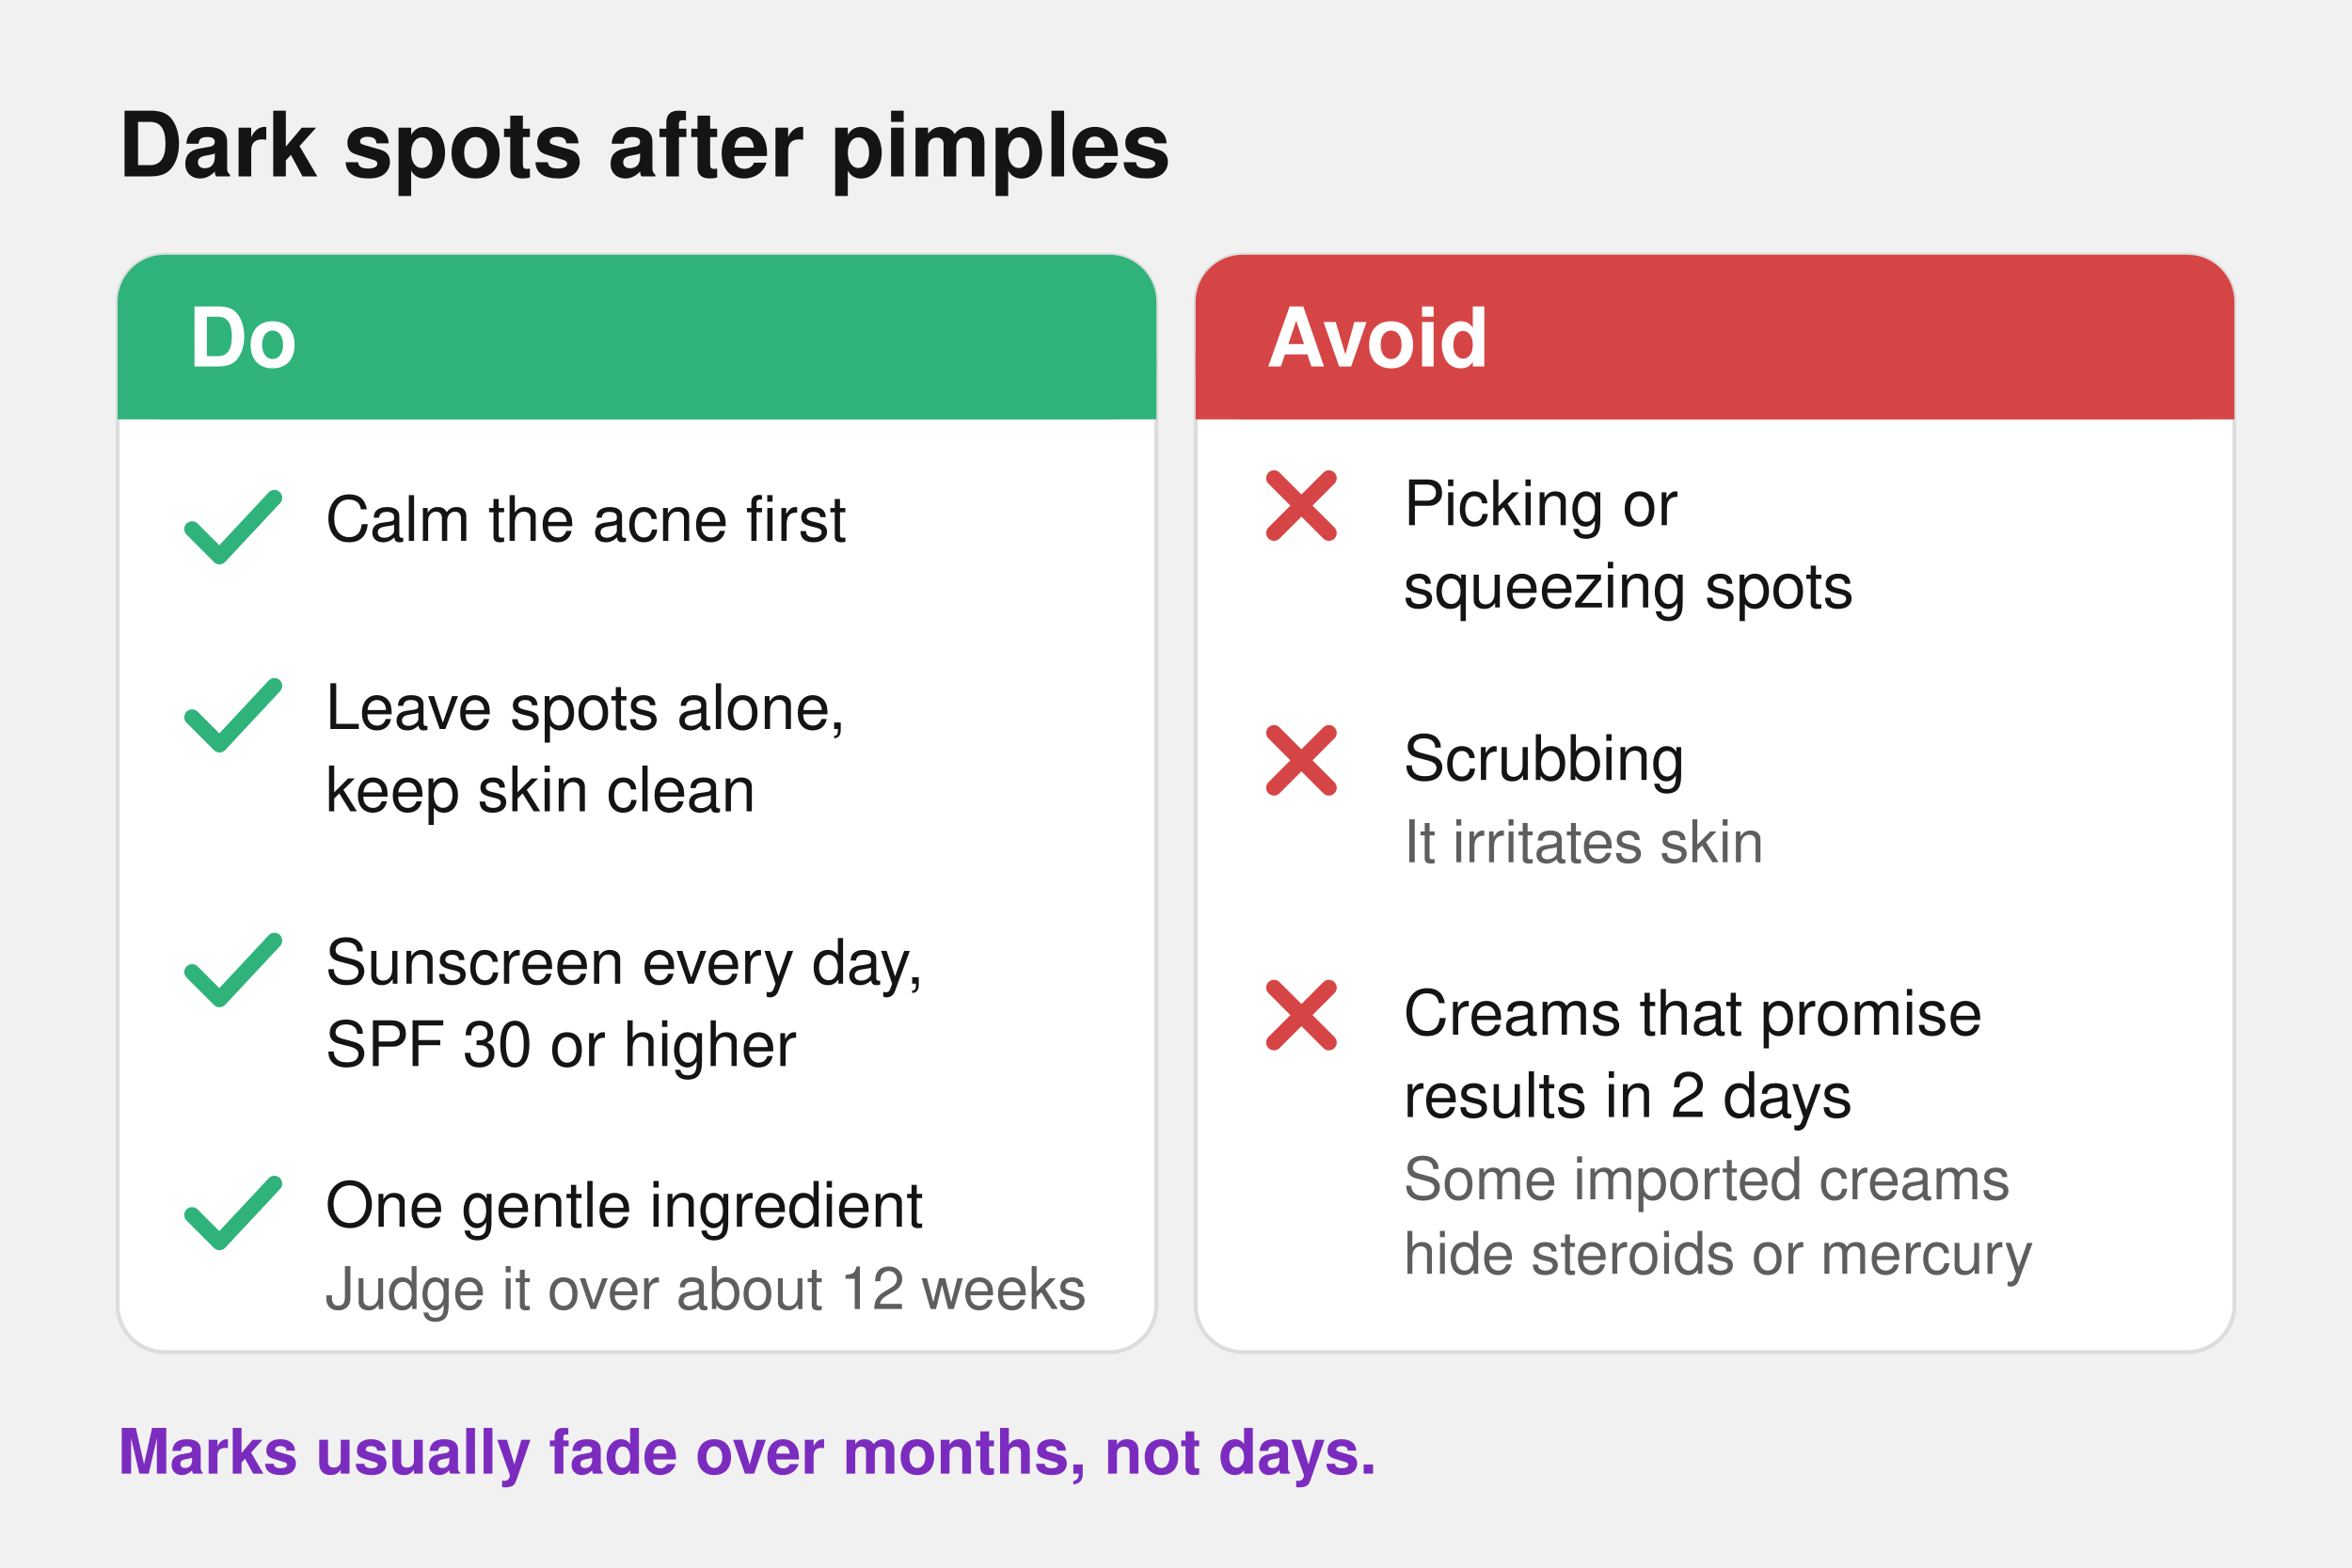
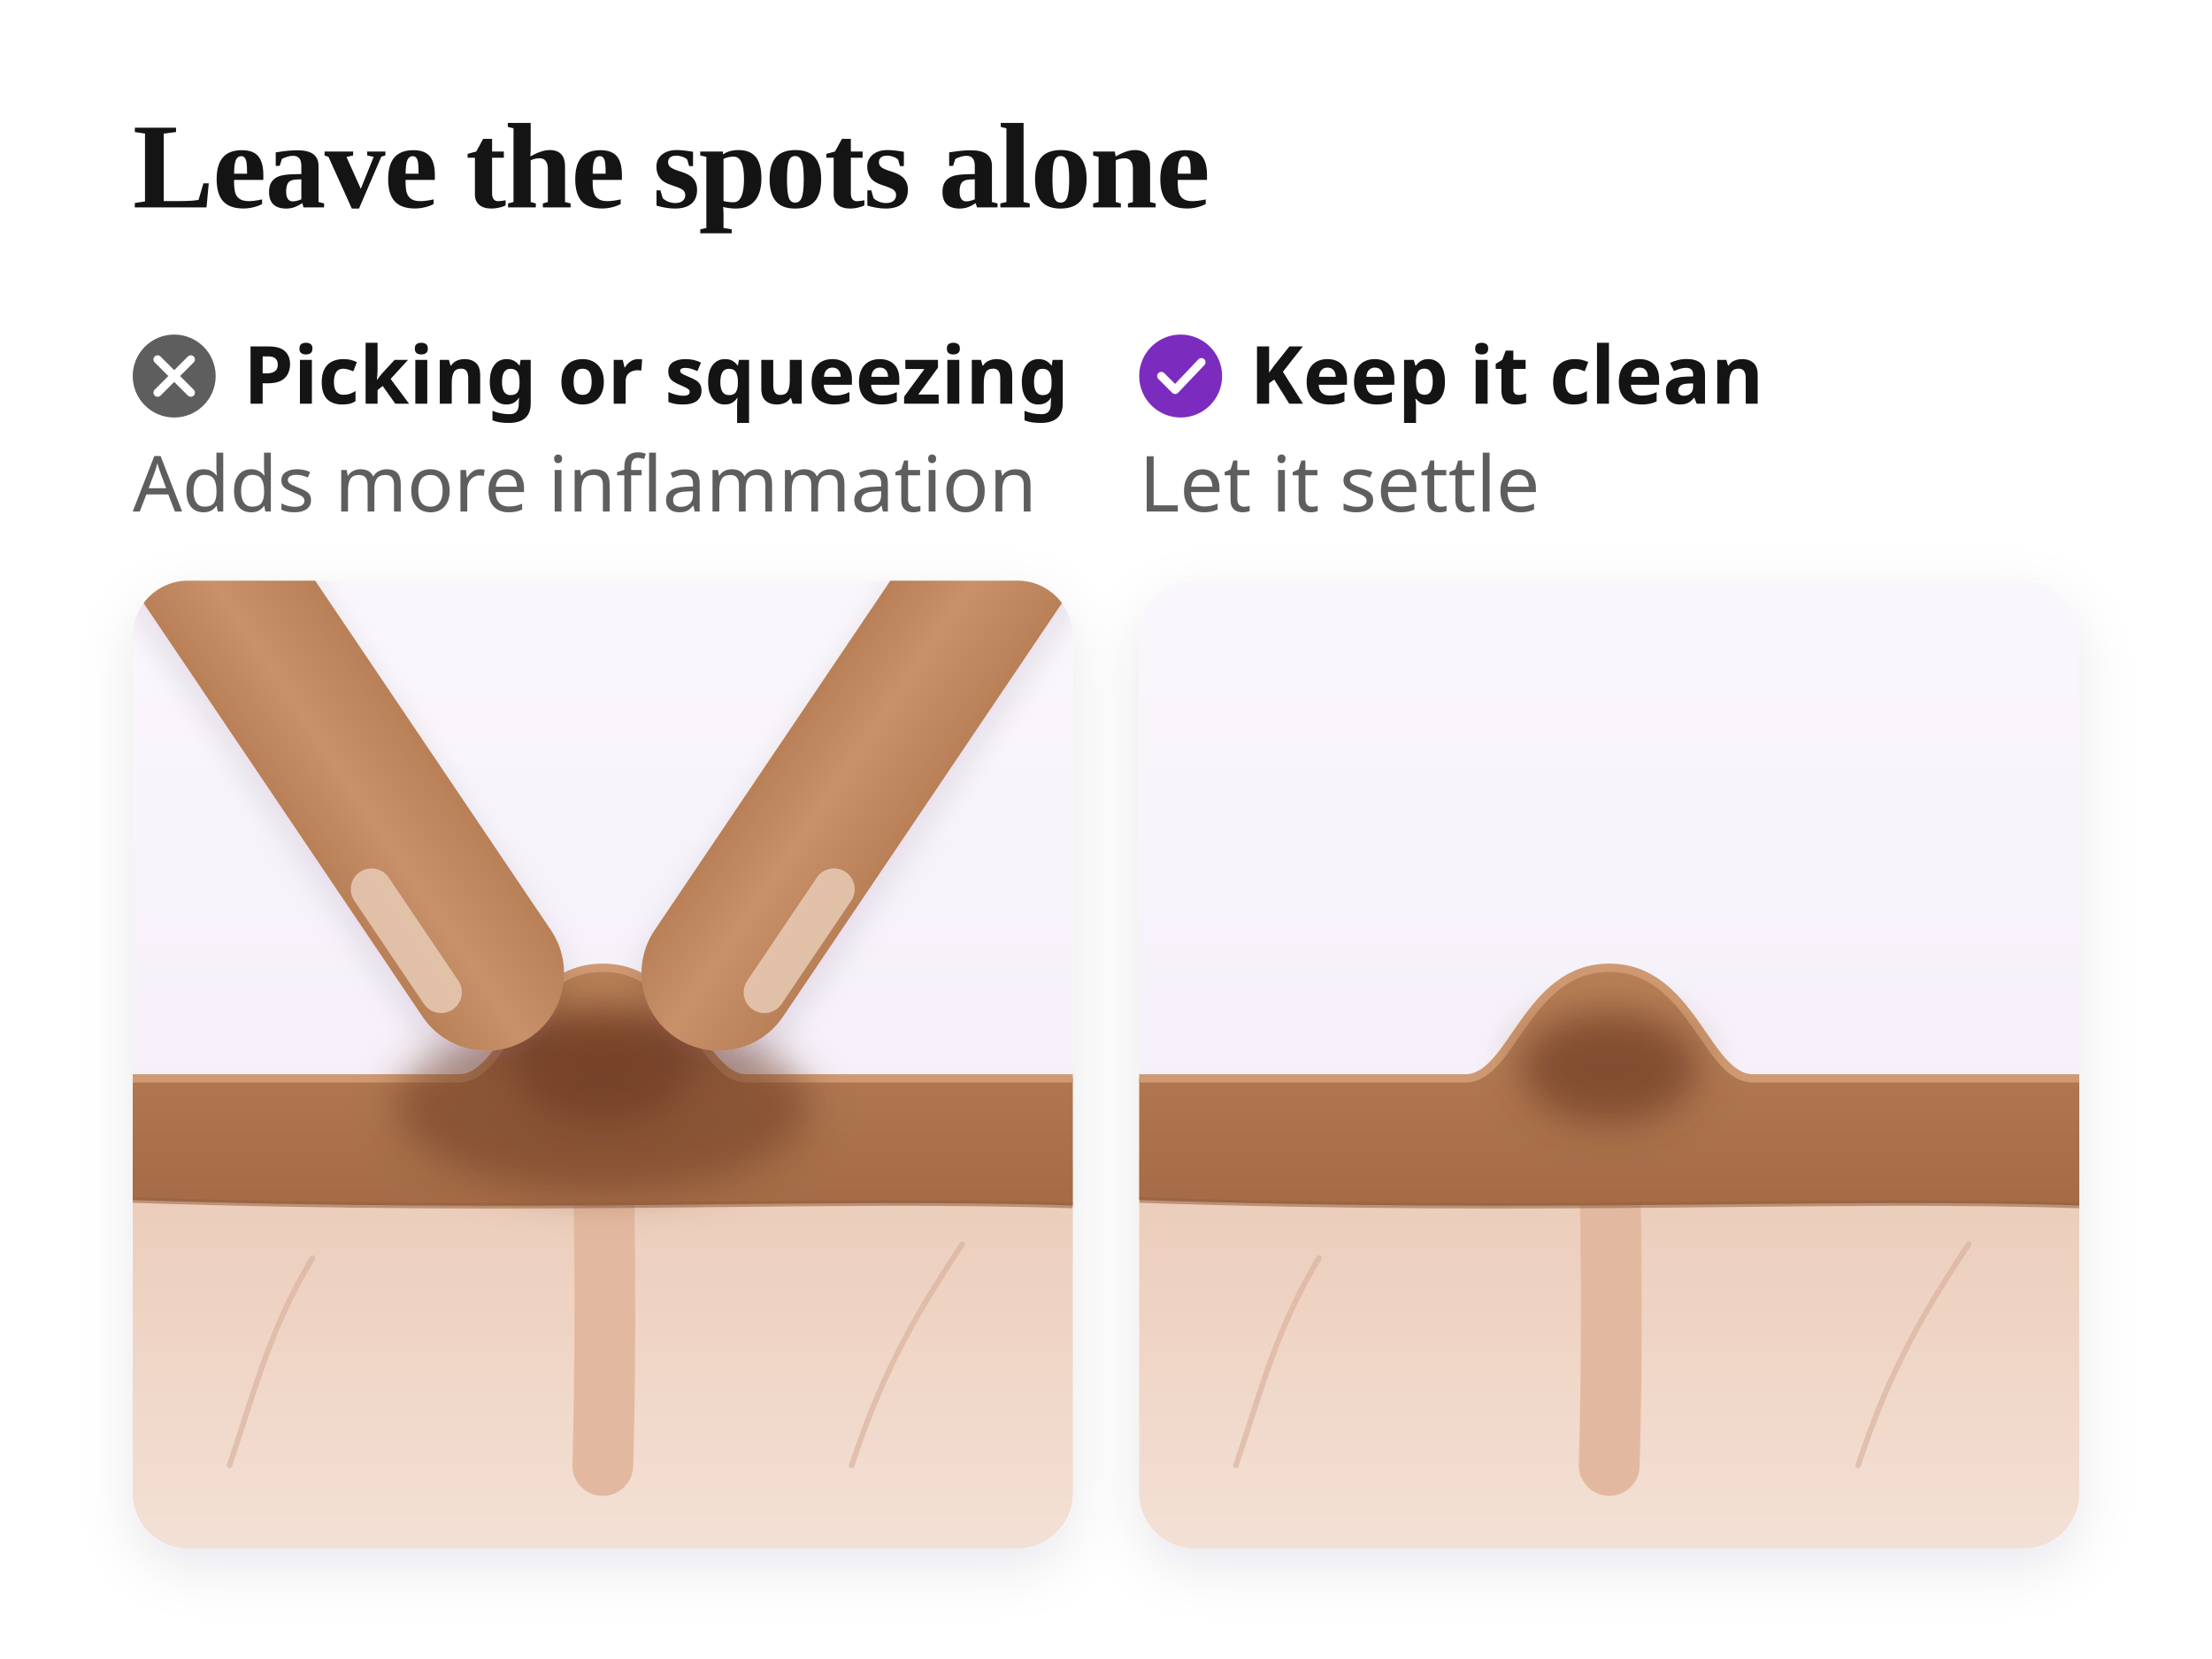
- <svg xmlns="http://www.w3.org/2000/svg" viewBox="0 0 1200 800" width="1200" height="800" font-family="Helvetica, Arial, sans-serif">
-   <rect width="1200" height="800" fill="#f1f1f1" />
-   <text x="60" y="90" font-size="46" font-weight="700" fill="#141414">Dark spots after pimples</text>
-   <rect x="60" y="130" width="530" height="560" rx="24" fill="#ffffff" stroke="#dcdcdc" stroke-width="2" />
-   <rect x="60" y="130" width="530" height="84" rx="24" fill="#2fb37a" />
-   <rect x="60" y="180" width="530" height="34" fill="#2fb37a" />
-   <text x="96" y="187" font-size="42" font-weight="700" fill="#ffffff">Do</text>
-   <g fill="none" stroke="#2fb37a" stroke-width="8" stroke-linecap="round" stroke-linejoin="round">
-     <path d="M98 270 l14 14 l28 -30" />
-     <path d="M98 366 l14 14 l28 -30" />
-     <path d="M98 496 l14 14 l28 -30" />
-     <path d="M98 620 l14 14 l28 -30" />
+ <svg xmlns="http://www.w3.org/2000/svg" viewBox="0 0 1600 1200" width="1600" height="1200">
+   <defs>
+     <linearGradient id="epi" x1="0" y1="0" x2="0" y2="1">
+       <stop offset="0" stop-color="#B98058" />
+       <stop offset="1" stop-color="#A46B46" />
+     </linearGradient>
+     <linearGradient id="derm" x1="0" y1="0" x2="0" y2="1">
+       <stop offset="0" stop-color="#EBCBB8" />
+       <stop offset="1" stop-color="#F4E2D7" />
+     </linearGradient>
+     <linearGradient id="air" x1="0" y1="0" x2="0" y2="1">
+       <stop offset="0" stop-color="#FAF7FC" />
+       <stop offset="1" stop-color="#F1EAF8" />
+     </linearGradient>
+     <linearGradient id="finger" x1="0" y1="0" x2="1" y2="0">
+       <stop offset="0" stop-color="#B98058" />
+       <stop offset="0.45" stop-color="#C8916A" />
+       <stop offset="1" stop-color="#B98058" />
+     </linearGradient>
+     <filter id="soft" x="-80%" y="-80%" width="260%" height="260%">
+       <feGaussianBlur stdDeviation="14" />
+     </filter>
+     <filter id="lift" x="-10%" y="-10%" width="120%" height="130%">
+       <feDropShadow dx="0" dy="14" stdDeviation="20" flood-color="#2B1640" flood-opacity="0.09" />
+     </filter>
+     <filter id="fingershade" x="-40%" y="-20%" width="180%" height="140%">
+       <feDropShadow dx="0" dy="10" stdDeviation="12" flood-color="#2B1640" flood-opacity="0.12" />
+     </filter>
+     <clipPath id="cardL">
+       <rect x="96" y="420" width="680" height="700" rx="40" />
+     </clipPath>
+     <clipPath id="cardR">
+       <rect x="824" y="420" width="680" height="700" rx="40" />
+     </clipPath>
+     <g id="slab">
+       <rect x="0" y="840" width="680" height="300" fill="url(#derm)" />
+       <path d="M70 1060 C 90 1000, 100 960, 130 910" fill="none" stroke="#D7AE97" stroke-width="4" opacity="0.6" stroke-linecap="round" />
+       <path d="M520 1060 C 540 1000, 560 960, 600 900" fill="none" stroke="#D7AE97" stroke-width="4" opacity="0.6" stroke-linecap="round" />
+       <path d="M340 1060 C 342 990, 342 920, 340 820" fill="none" stroke="#E2B9A0" stroke-width="44" stroke-linecap="round" />
+       <path d="M0 780 L 236 780 C 270 780, 280 700, 340 700 C 400 700, 410 780, 444 780 L 680 780 L 680 872 C 500 866, 300 878, 0 868 Z" fill="url(#epi)" />
+       <path d="M0 780 L 236 780 C 270 780, 280 700, 340 700 C 400 700, 410 780, 444 780 L 680 780" fill="none" stroke="#CF9A72" stroke-width="6" />
+       <path d="M0 868 C 300 878, 500 866, 680 872" fill="none" stroke="#94603F" stroke-width="4" opacity="0.55" />
+       <ellipse cx="340" cy="772" rx="64" ry="40" fill="#6E3A22" opacity="0.7" filter="url(#soft)" />
+     </g>
+   </defs>
+   <rect width="1600" height="1200" fill="#FFFFFF" />
+   <text x="96" y="150" font-family="Source Serif 4" font-weight="600" font-size="88" fill="#141414" letter-spacing="-1">Leave the spots alone</text>
+   <g font-family="Archivo">
+     <circle cx="126" cy="272" r="30" fill="#5E5E5E" />
+     <path d="M114 260 l 24 24 M138 260 l -24 24" stroke="#FFFFFF" stroke-width="6" stroke-linecap="round" />
+     <text x="176" y="292" font-size="58" font-weight="600" fill="#141414">Picking or squeezing</text>
+     <text x="96" y="370" font-size="56" font-weight="400" fill="#5E5E5E">Adds more inflammation</text>
  </g>
-   <g font-size="32" fill="#141414">
-     <text x="166" y="276">Calm the acne first</text>
-     <text x="166" y="372">Leave spots alone,</text>
-     <text x="166" y="414">keep skin clean</text>
-     <text x="166" y="502">Sunscreen every day,</text>
-     <text x="166" y="544">SPF 30 or higher</text>
-     <text x="166" y="626">One gentle ingredient</text>
-     <text x="166" y="668" font-size="30" fill="#5e5e5e">Judge it over about 12 weeks</text>
+   <g filter="url(#lift)">
+     <rect x="96" y="420" width="680" height="700" rx="40" fill="url(#air)" />
  </g>
-   <rect x="610" y="130" width="530" height="560" rx="24" fill="#ffffff" stroke="#dcdcdc" stroke-width="2" />
-   <rect x="610" y="130" width="530" height="84" rx="24" fill="#d64545" />
-   <rect x="610" y="180" width="530" height="34" fill="#d64545" />
-   <text x="646" y="187" font-size="42" font-weight="700" fill="#ffffff">Avoid</text>
-   <g fill="none" stroke="#d64545" stroke-width="8" stroke-linecap="round">
-     <path d="M650 244 l28 28 m0 -28 l-28 28" />
-     <path d="M650 374 l28 28 m0 -28 l-28 28" />
-     <path d="M650 504 l28 28 m0 -28 l-28 28" />
+   <g clip-path="url(#cardL)">
+     <use href="#slab" x="96" y="0" />
+     <ellipse cx="436" cy="800" rx="150" ry="62" fill="#6E3A22" opacity="0.55" filter="url(#soft)" />
+     <g filter="url(#fingershade)">
+       <g transform="translate(352 704) rotate(-34)">
+         <rect x="-56" y="-560" width="112" height="616" rx="56" fill="url(#finger)" />
+         <rect x="-50" y="-112" width="30" height="120" rx="15" fill="#E6C6B0" opacity="0.9" />
+       </g>
+       <g transform="translate(520 704) rotate(34)">
+         <rect x="-56" y="-560" width="112" height="616" rx="56" fill="url(#finger)" />
+         <rect x="20" y="-112" width="30" height="120" rx="15" fill="#E6C6B0" opacity="0.9" />
+       </g>
+     </g>
  </g>
-   <g font-size="32" fill="#141414">
-     <text x="716" y="268">Picking or</text>
-     <text x="716" y="310">squeezing spots</text>
-     <text x="716" y="398">Scrubbing</text>
-     <text x="716" y="440" font-size="30" fill="#5e5e5e">It irritates skin</text>
-     <text x="716" y="528">Creams that promise</text>
-     <text x="716" y="570">results in 2 days</text>
-     <text x="716" y="612" font-size="30" fill="#5e5e5e">Some imported creams</text>
-     <text x="716" y="650" font-size="30" fill="#5e5e5e">hide steroids or mercury</text>
+   <g font-family="Archivo">
+     <circle cx="854" cy="272" r="30" fill="#7B2CBF" />
+     <path d="M840 272 l 10 10 l 19 -20" fill="none" stroke="#FFFFFF" stroke-width="6" stroke-linecap="round" stroke-linejoin="round" />
+     <text x="904" y="292" font-size="58" font-weight="600" fill="#141414">Keep it clean</text>
+     <text x="824" y="370" font-size="56" font-weight="400" fill="#5E5E5E">Let it settle</text>
  </g>
-   <text x="60" y="752" font-size="32" font-weight="700" fill="#7b2cbf">Marks usually fade over months, not days.</text>
+   <g filter="url(#lift)">
+     <rect x="824" y="420" width="680" height="700" rx="40" fill="url(#air)" />
+   </g>
+   <g clip-path="url(#cardR)">
+     <use href="#slab" x="824" y="0" />
+   </g>
</svg>
